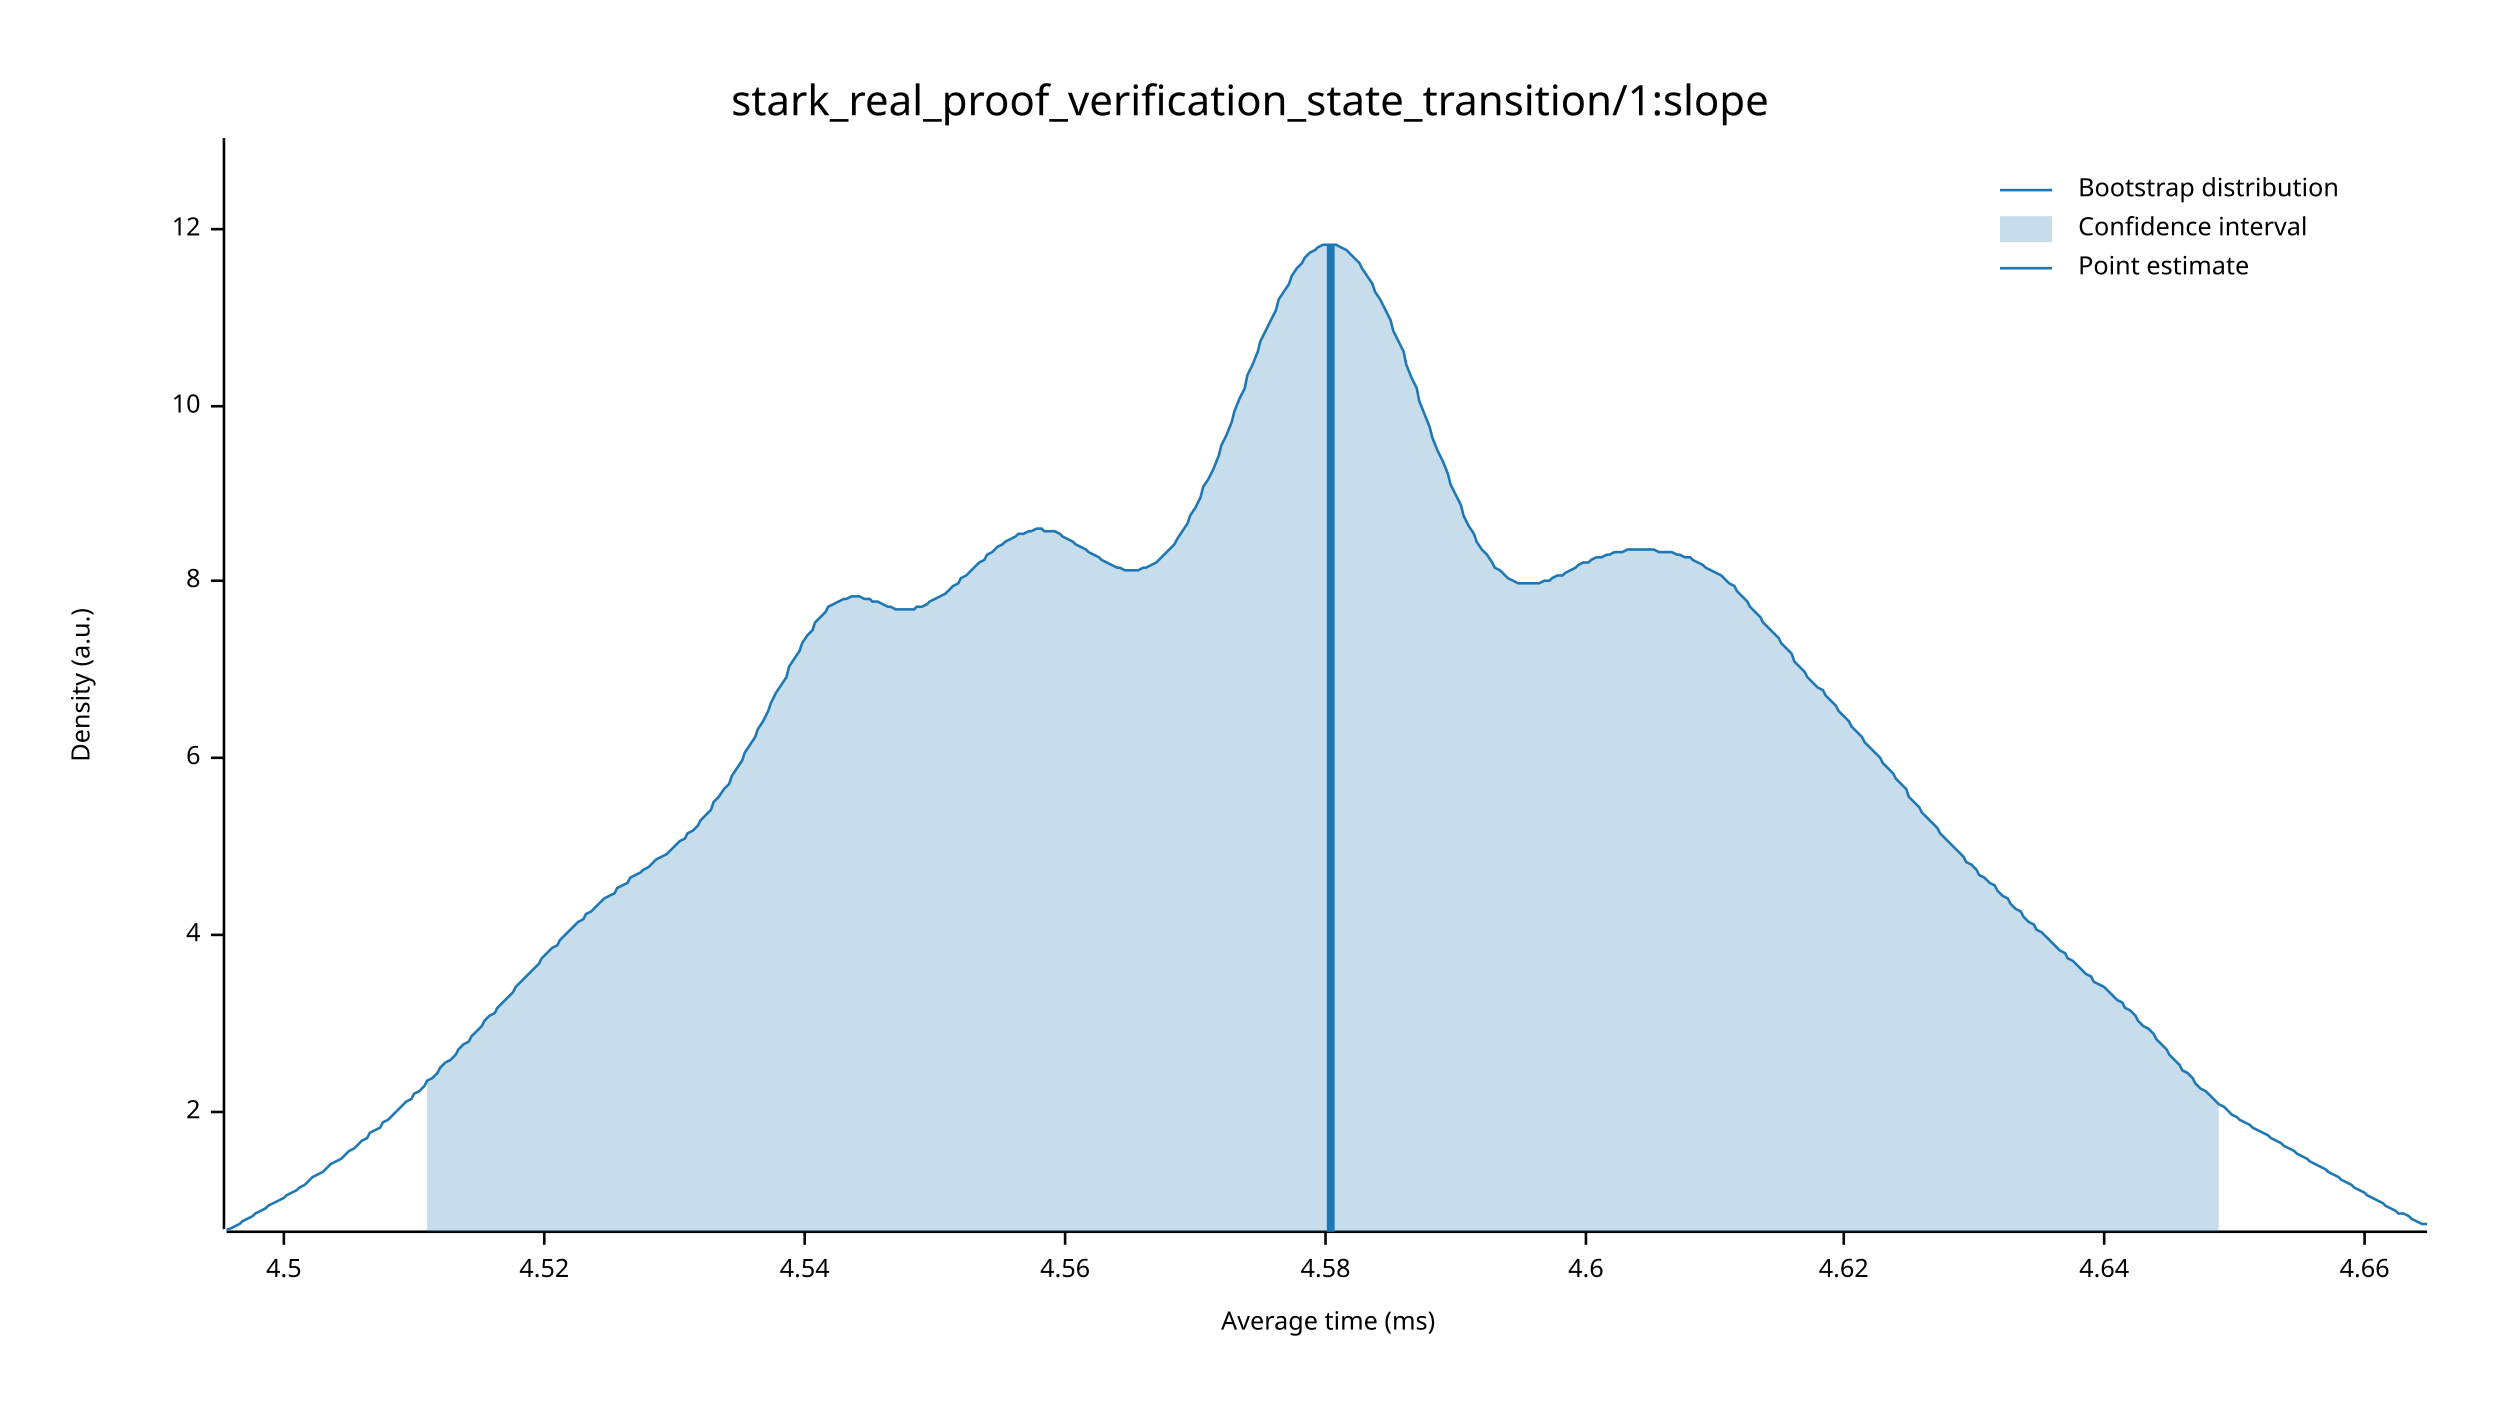
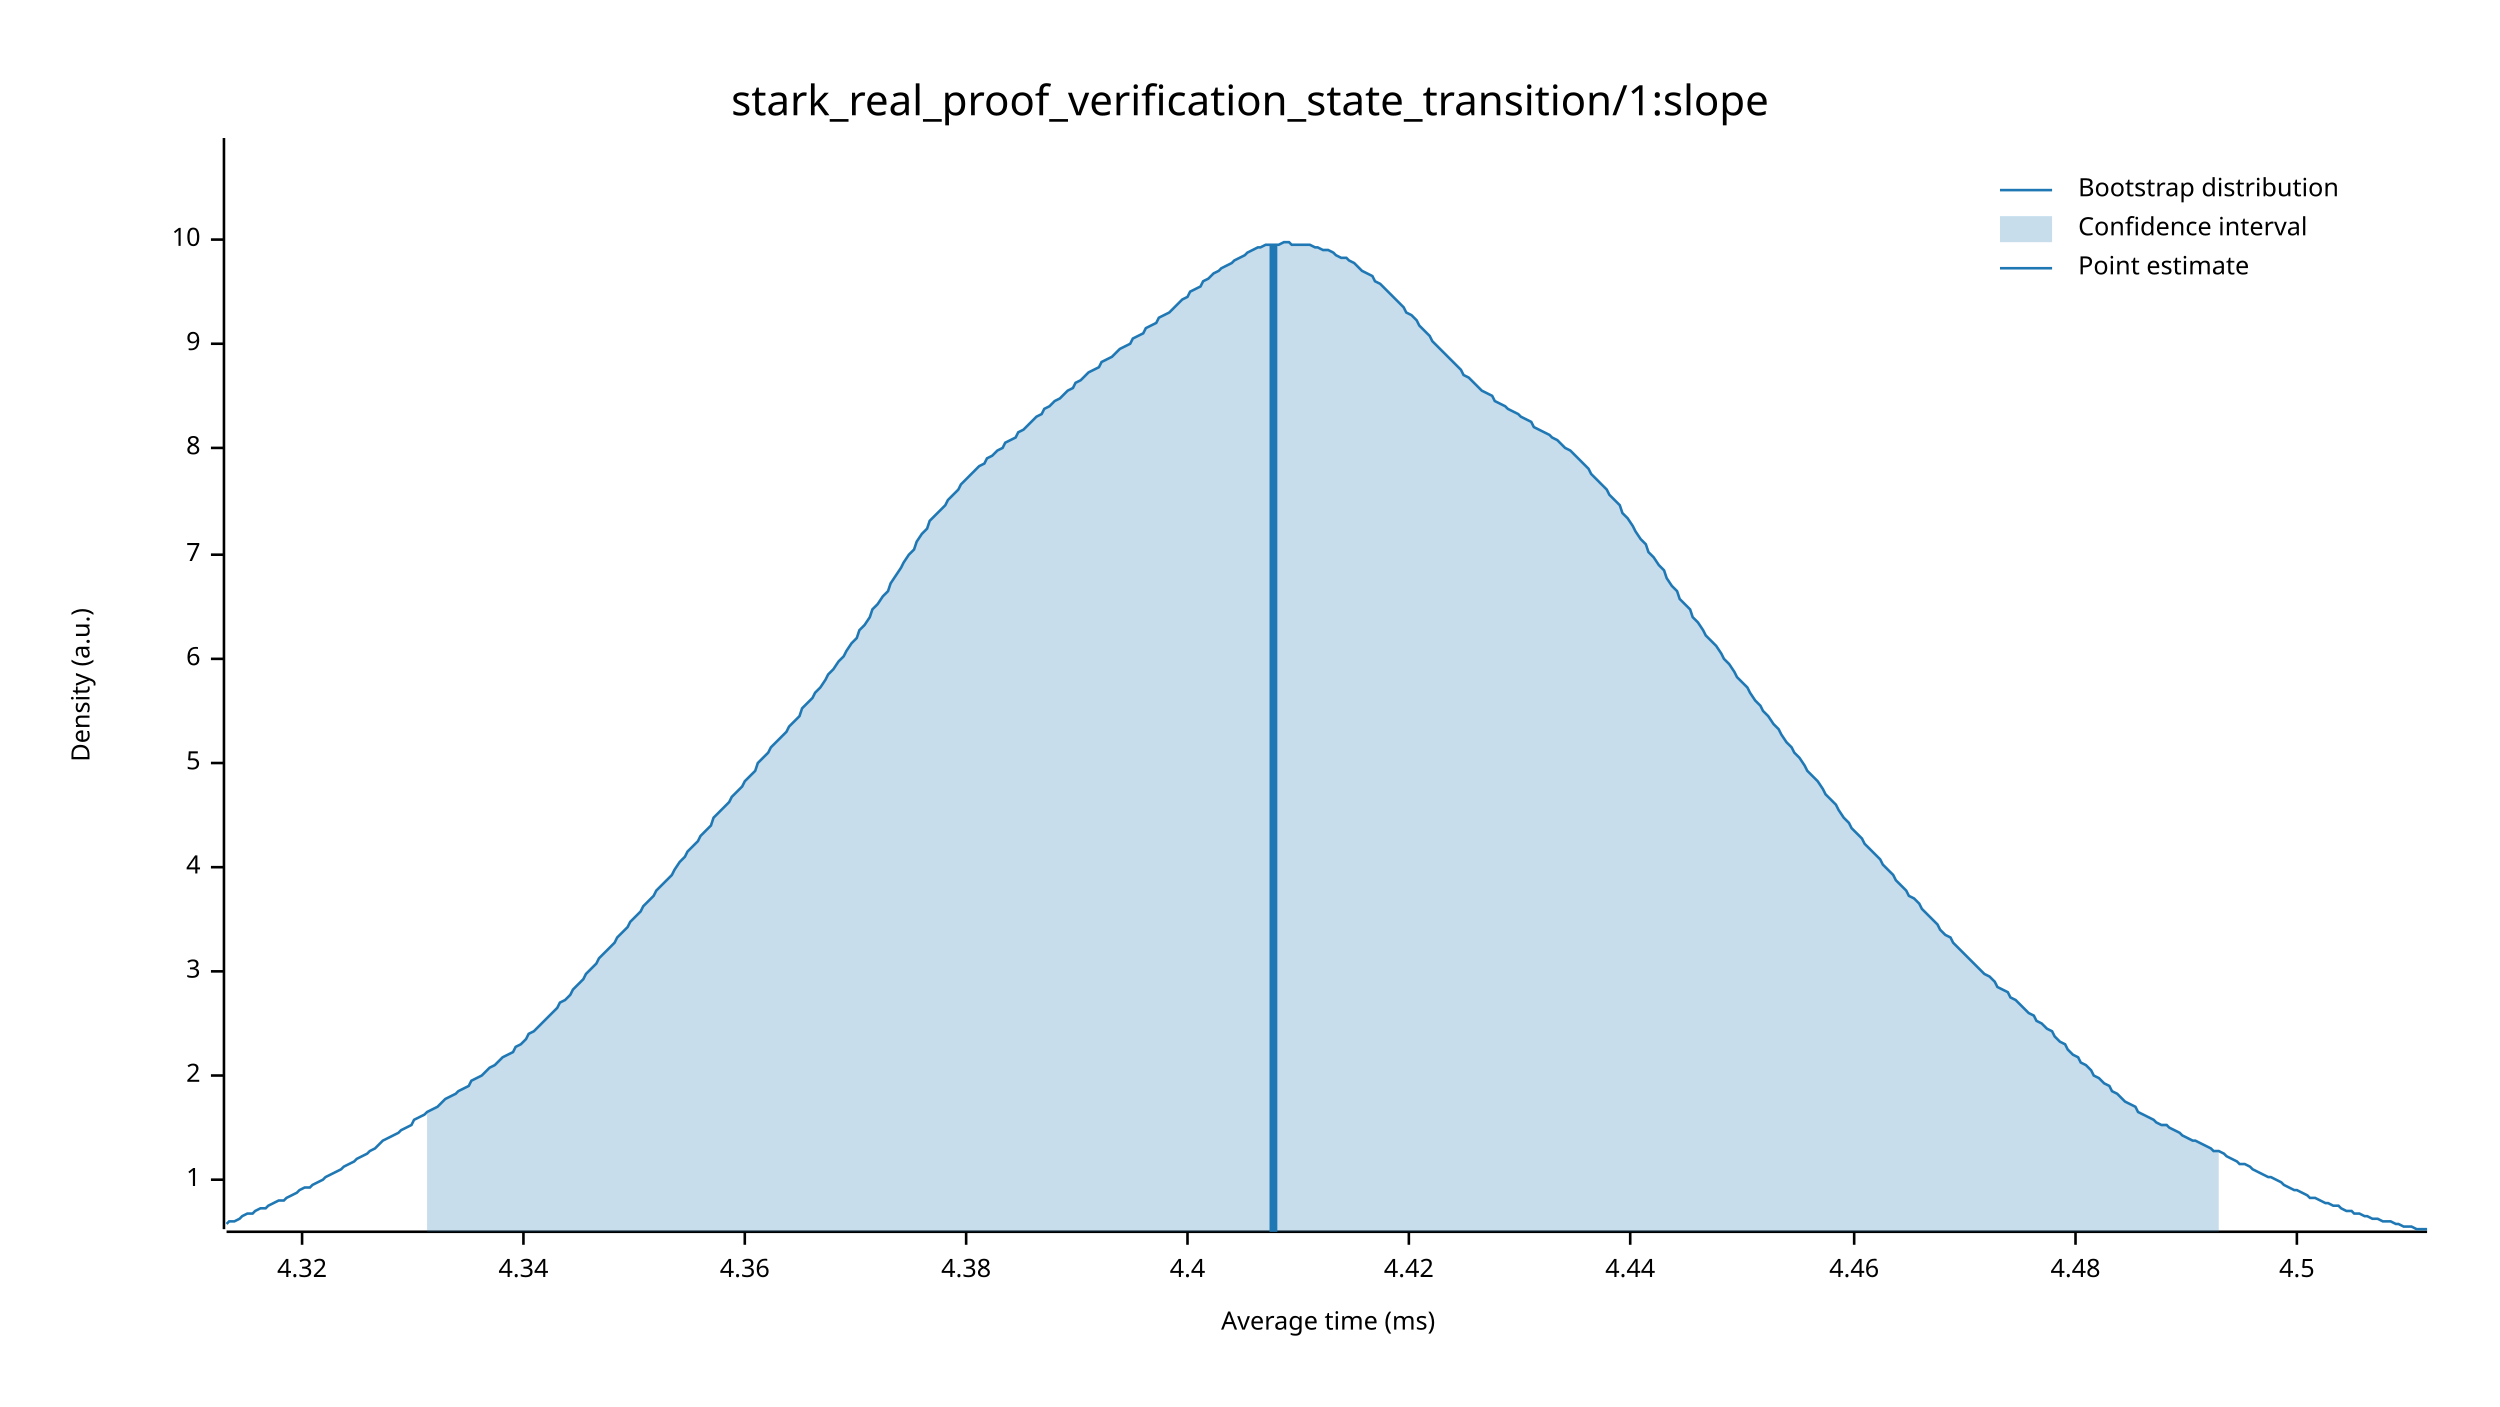
<svg xmlns="http://www.w3.org/2000/svg" width="960" height="540" viewBox="0 0 960 540">
  <text x="480" y="32" dy="0.76em" text-anchor="middle" font-family="sans-serif" font-size="16.129" opacity="1" fill="#000000">
stark_real_proof_verification_state_transition/1:slope
</text>
  <text x="27" y="263" dy="0.76em" text-anchor="middle" font-family="sans-serif" font-size="9.677" opacity="1" fill="#000000" transform="rotate(270, 27, 263)">
Density (a.u.)
</text>
  <text x="510" y="513" dy="-0.5ex" text-anchor="middle" font-family="sans-serif" font-size="9.677" opacity="1" fill="#000000">
Average time (ms)
</text>
  <polyline fill="none" opacity="1" stroke="#000000" stroke-width="1" points="86,53 86,472 " />
-   <text x="77" y="427" dy="0.5ex" text-anchor="end" font-family="sans-serif" font-size="9.677" opacity="1" fill="#000000">
+   <text x="77" y="453" dy="0.5ex" text-anchor="end" font-family="sans-serif" font-size="9.677" opacity="1" fill="#000000">
+ 1
+ </text>
+   <polyline fill="none" opacity="1" stroke="#000000" stroke-width="1" points="81,453 86,453 " />
+   <text x="77" y="413" dy="0.5ex" text-anchor="end" font-family="sans-serif" font-size="9.677" opacity="1" fill="#000000">
2
</text>
-   <polyline fill="none" opacity="1" stroke="#000000" stroke-width="1" points="81,427 86,427 " />
-   <text x="77" y="359" dy="0.5ex" text-anchor="end" font-family="sans-serif" font-size="9.677" opacity="1" fill="#000000">
+   <polyline fill="none" opacity="1" stroke="#000000" stroke-width="1" points="81,413 86,413 " />
+   <text x="77" y="373" dy="0.5ex" text-anchor="end" font-family="sans-serif" font-size="9.677" opacity="1" fill="#000000">
+ 3
+ </text>
+   <polyline fill="none" opacity="1" stroke="#000000" stroke-width="1" points="81,373 86,373 " />
+   <text x="77" y="333" dy="0.5ex" text-anchor="end" font-family="sans-serif" font-size="9.677" opacity="1" fill="#000000">
4
</text>
-   <polyline fill="none" opacity="1" stroke="#000000" stroke-width="1" points="81,359 86,359 " />
-   <text x="77" y="291" dy="0.5ex" text-anchor="end" font-family="sans-serif" font-size="9.677" opacity="1" fill="#000000">
+   <polyline fill="none" opacity="1" stroke="#000000" stroke-width="1" points="81,333 86,333 " />
+   <text x="77" y="293" dy="0.5ex" text-anchor="end" font-family="sans-serif" font-size="9.677" opacity="1" fill="#000000">
+ 5
+ </text>
+   <polyline fill="none" opacity="1" stroke="#000000" stroke-width="1" points="81,293 86,293 " />
+   <text x="77" y="253" dy="0.5ex" text-anchor="end" font-family="sans-serif" font-size="9.677" opacity="1" fill="#000000">
6
</text>
-   <polyline fill="none" opacity="1" stroke="#000000" stroke-width="1" points="81,291 86,291 " />
-   <text x="77" y="223" dy="0.5ex" text-anchor="end" font-family="sans-serif" font-size="9.677" opacity="1" fill="#000000">
+   <polyline fill="none" opacity="1" stroke="#000000" stroke-width="1" points="81,253 86,253 " />
+   <text x="77" y="213" dy="0.5ex" text-anchor="end" font-family="sans-serif" font-size="9.677" opacity="1" fill="#000000">
+ 7
+ </text>
+   <polyline fill="none" opacity="1" stroke="#000000" stroke-width="1" points="81,213 86,213 " />
+   <text x="77" y="172" dy="0.5ex" text-anchor="end" font-family="sans-serif" font-size="9.677" opacity="1" fill="#000000">
8
</text>
-   <polyline fill="none" opacity="1" stroke="#000000" stroke-width="1" points="81,223 86,223 " />
-   <text x="77" y="156" dy="0.5ex" text-anchor="end" font-family="sans-serif" font-size="9.677" opacity="1" fill="#000000">
+   <polyline fill="none" opacity="1" stroke="#000000" stroke-width="1" points="81,172 86,172 " />
+   <text x="77" y="132" dy="0.5ex" text-anchor="end" font-family="sans-serif" font-size="9.677" opacity="1" fill="#000000">
+ 9
+ </text>
+   <polyline fill="none" opacity="1" stroke="#000000" stroke-width="1" points="81,132 86,132 " />
+   <text x="77" y="92" dy="0.5ex" text-anchor="end" font-family="sans-serif" font-size="9.677" opacity="1" fill="#000000">
10
</text>
-   <polyline fill="none" opacity="1" stroke="#000000" stroke-width="1" points="81,156 86,156 " />
-   <text x="77" y="88" dy="0.5ex" text-anchor="end" font-family="sans-serif" font-size="9.677" opacity="1" fill="#000000">
- 12
+   <polyline fill="none" opacity="1" stroke="#000000" stroke-width="1" points="81,92 86,92 " />
+   <polyline fill="none" opacity="1" stroke="#000000" stroke-width="1" points="87,473 932,473 " />
+   <text x="116" y="483" dy="0.76em" text-anchor="middle" font-family="sans-serif" font-size="9.677" opacity="1" fill="#000000">
+ 4.32
</text>
-   <polyline fill="none" opacity="1" stroke="#000000" stroke-width="1" points="81,88 86,88 " />
-   <polyline fill="none" opacity="1" stroke="#000000" stroke-width="1" points="87,473 932,473 " />
-   <text x="109" y="483" dy="0.76em" text-anchor="middle" font-family="sans-serif" font-size="9.677" opacity="1" fill="#000000">
+   <polyline fill="none" opacity="1" stroke="#000000" stroke-width="1" points="116,473 116,478 " />
+   <text x="201" y="483" dy="0.76em" text-anchor="middle" font-family="sans-serif" font-size="9.677" opacity="1" fill="#000000">
+ 4.34
+ </text>
+   <polyline fill="none" opacity="1" stroke="#000000" stroke-width="1" points="201,473 201,478 " />
+   <text x="286" y="483" dy="0.76em" text-anchor="middle" font-family="sans-serif" font-size="9.677" opacity="1" fill="#000000">
+ 4.36
+ </text>
+   <polyline fill="none" opacity="1" stroke="#000000" stroke-width="1" points="286,473 286,478 " />
+   <text x="371" y="483" dy="0.76em" text-anchor="middle" font-family="sans-serif" font-size="9.677" opacity="1" fill="#000000">
+ 4.38
+ </text>
+   <polyline fill="none" opacity="1" stroke="#000000" stroke-width="1" points="371,473 371,478 " />
+   <text x="456" y="483" dy="0.76em" text-anchor="middle" font-family="sans-serif" font-size="9.677" opacity="1" fill="#000000">
+ 4.4
+ </text>
+   <polyline fill="none" opacity="1" stroke="#000000" stroke-width="1" points="456,473 456,478 " />
+   <text x="541" y="483" dy="0.76em" text-anchor="middle" font-family="sans-serif" font-size="9.677" opacity="1" fill="#000000">
+ 4.42
+ </text>
+   <polyline fill="none" opacity="1" stroke="#000000" stroke-width="1" points="541,473 541,478 " />
+   <text x="626" y="483" dy="0.76em" text-anchor="middle" font-family="sans-serif" font-size="9.677" opacity="1" fill="#000000">
+ 4.44
+ </text>
+   <polyline fill="none" opacity="1" stroke="#000000" stroke-width="1" points="626,473 626,478 " />
+   <text x="712" y="483" dy="0.76em" text-anchor="middle" font-family="sans-serif" font-size="9.677" opacity="1" fill="#000000">
+ 4.46
+ </text>
+   <polyline fill="none" opacity="1" stroke="#000000" stroke-width="1" points="712,473 712,478 " />
+   <text x="797" y="483" dy="0.76em" text-anchor="middle" font-family="sans-serif" font-size="9.677" opacity="1" fill="#000000">
+ 4.48
+ </text>
+   <polyline fill="none" opacity="1" stroke="#000000" stroke-width="1" points="797,473 797,478 " />
+   <text x="882" y="483" dy="0.76em" text-anchor="middle" font-family="sans-serif" font-size="9.677" opacity="1" fill="#000000">
4.5
</text>
-   <polyline fill="none" opacity="1" stroke="#000000" stroke-width="1" points="109,473 109,478 " />
-   <text x="209" y="483" dy="0.76em" text-anchor="middle" font-family="sans-serif" font-size="9.677" opacity="1" fill="#000000">
- 4.52
- </text>
-   <polyline fill="none" opacity="1" stroke="#000000" stroke-width="1" points="209,473 209,478 " />
-   <text x="309" y="483" dy="0.76em" text-anchor="middle" font-family="sans-serif" font-size="9.677" opacity="1" fill="#000000">
- 4.54
- </text>
-   <polyline fill="none" opacity="1" stroke="#000000" stroke-width="1" points="309,473 309,478 " />
-   <text x="409" y="483" dy="0.76em" text-anchor="middle" font-family="sans-serif" font-size="9.677" opacity="1" fill="#000000">
- 4.56
- </text>
-   <polyline fill="none" opacity="1" stroke="#000000" stroke-width="1" points="409,473 409,478 " />
-   <text x="509" y="483" dy="0.76em" text-anchor="middle" font-family="sans-serif" font-size="9.677" opacity="1" fill="#000000">
- 4.58
- </text>
-   <polyline fill="none" opacity="1" stroke="#000000" stroke-width="1" points="509,473 509,478 " />
-   <text x="609" y="483" dy="0.76em" text-anchor="middle" font-family="sans-serif" font-size="9.677" opacity="1" fill="#000000">
- 4.6
- </text>
-   <polyline fill="none" opacity="1" stroke="#000000" stroke-width="1" points="609,473 609,478 " />
-   <text x="708" y="483" dy="0.76em" text-anchor="middle" font-family="sans-serif" font-size="9.677" opacity="1" fill="#000000">
- 4.62
- </text>
-   <polyline fill="none" opacity="1" stroke="#000000" stroke-width="1" points="708,473 708,478 " />
-   <text x="808" y="483" dy="0.76em" text-anchor="middle" font-family="sans-serif" font-size="9.677" opacity="1" fill="#000000">
- 4.64
- </text>
-   <polyline fill="none" opacity="1" stroke="#000000" stroke-width="1" points="808,473 808,478 " />
-   <text x="908" y="483" dy="0.76em" text-anchor="middle" font-family="sans-serif" font-size="9.677" opacity="1" fill="#000000">
- 4.66
- </text>
-   <polyline fill="none" opacity="1" stroke="#000000" stroke-width="1" points="908,473 908,478 " />
-   <polyline fill="none" opacity="1" stroke="#1F78B4" stroke-width="1" points="87,472 88,472 90,471 92,470 93,469 95,468 97,467 98,466 100,465 102,464 103,463 105,462 107,461 109,460 110,459 112,458 114,457 115,456 117,455 119,453 120,452 122,451 124,450 125,449 127,447 129,446 131,445 132,444 134,442 136,441 137,440 139,438 141,437 142,435 144,434 146,433 147,431 149,430 151,428 153,426 154,425 156,423 158,422 159,420 161,419 163,417 164,415 166,414 168,412 169,410 171,408 173,407 175,405 176,403 178,401 180,400 181,398 183,396 185,394 186,392 188,390 190,389 191,387 193,385 195,383 197,381 198,379 200,377 202,375 203,374 205,372 207,370 208,368 210,366 212,364 214,363 215,361 217,359 219,357 220,356 222,354 224,353 225,351 227,350 229,348 230,347 232,345 234,344 236,343 237,341 239,340 241,339 242,337 244,336 246,335 247,334 249,333 251,331 252,330 254,329 256,328 258,326 259,325 261,323 263,322 264,320 266,319 268,317 269,315 271,313 273,311 274,308 276,306 278,303 280,301 281,298 283,295 285,292 286,289 288,286 290,283 291,280 293,277 295,273 296,270 298,266 300,263 302,260 303,256 305,253 307,250 308,247 310,244 312,242 313,239 315,237 317,235 318,233 320,232 322,231 324,230 325,230 327,229 329,229 330,229 332,230 334,230 335,231 337,231 339,232 341,233 342,233 344,234 346,234 347,234 349,234 351,234 352,233 354,233 356,232 357,231 359,230 361,229 363,228 364,227 366,225 368,224 369,222 371,221 373,219 374,218 376,216 378,215 379,213 381,212 383,210 385,209 386,208 388,207 390,206 391,205 393,205 395,204 396,204 398,203 400,203 401,204 403,204 405,204 407,205 408,206 410,207 412,208 413,209 415,210 417,211 418,212 420,213 422,214 423,215 425,216 427,217 429,218 430,218 432,219 434,219 435,219 437,219 439,218 440,218 442,217 444,216 445,215 447,213 449,211 451,209 452,207 454,204 456,201 457,198 459,195 461,191 462,187 464,184 466,180 468,175 469,171 471,167 473,162 474,158 476,153 478,149 479,144 481,140 483,135 484,131 486,127 488,123 490,119 491,115 493,112 495,109 496,106 498,103 500,101 501,99 503,97 505,96 506,95 508,94 510,94 512,94 513,94 515,95 517,96 518,97 520,99 522,101 523,103 525,106 527,109 528,112 530,115 532,119 534,123 535,127 537,131 539,135 540,140 542,145 544,149 545,154 547,159 549,164 550,168 552,173 554,177 556,182 557,186 559,190 561,194 562,198 564,202 566,205 567,208 569,211 571,213 573,216 574,218 576,219 578,221 579,222 581,223 583,224 584,224 586,224 588,224 589,224 591,224 593,223 595,223 596,222 598,221 600,221 601,220 603,219 605,218 606,217 608,216 610,216 611,215 613,214 615,214 617,213 618,213 620,212 622,212 623,212 625,211 627,211 628,211 630,211 632,211 633,211 635,211 637,212 639,212 640,212 642,212 644,213 645,213 647,214 649,214 650,215 652,216 654,217 655,218 657,219 659,220 661,221 662,222 664,224 666,225 667,227 669,229 671,231 672,233 674,235 676,237 677,239 679,241 681,243 683,245 684,247 686,249 688,251 689,254 691,256 693,258 694,260 696,262 698,264 700,265 701,267 703,269 705,271 706,273 708,275 710,277 711,279 713,281 715,283 716,285 718,287 720,289 722,291 723,293 725,295 727,297 728,299 730,301 732,303 733,306 735,308 737,310 738,312 740,314 742,316 744,318 745,320 747,322 749,324 750,325 752,327 754,329 755,331 757,332 759,334 760,336 762,337 764,339 766,340 767,342 769,344 771,345 772,347 774,349 776,350 777,352 779,354 781,355 782,357 784,358 786,360 788,362 789,363 791,365 793,366 794,368 796,369 798,371 799,372 801,374 803,375 804,377 806,378 808,379 810,381 811,382 813,384 815,385 816,387 818,388 820,390 821,392 823,394 825,395 827,397 828,399 830,401 832,403 833,405 835,407 837,409 838,411 840,412 842,414 843,416 845,418 847,419 849,421 850,422 852,424 854,425 855,426 857,428 859,429 860,430 862,431 864,432 865,433 867,434 869,435 871,436 872,437 874,438 876,439 877,440 879,441 881,442 882,443 884,444 886,445 887,446 889,447 891,448 893,449 894,450 896,451 898,452 899,453 901,454 903,455 904,456 906,457 908,458 909,459 911,460 913,461 915,462 916,463 918,464 920,465 921,466 923,466 925,467 926,468 928,469 930,470 932,470 " />
-   <polygon opacity="0.25" fill="#1F78B4" points="164,415 166,414 168,412 169,410 171,408 173,407 175,405 176,403 178,401 180,400 181,398 183,396 185,394 186,392 188,390 190,389 191,387 193,385 195,383 197,381 198,379 200,377 202,375 203,374 205,372 207,370 208,368 210,366 212,364 214,363 215,361 217,359 219,357 220,356 222,354 224,353 225,351 227,350 229,348 230,347 232,345 234,344 236,343 237,341 239,340 241,339 242,337 244,336 246,335 247,334 249,333 251,331 252,330 254,329 256,328 258,326 259,325 261,323 263,322 264,320 266,319 268,317 269,315 271,313 273,311 274,308 276,306 278,303 280,301 281,298 283,295 285,292 286,289 288,286 290,283 291,280 293,277 295,273 296,270 298,266 300,263 302,260 303,256 305,253 307,250 308,247 310,244 312,242 313,239 315,237 317,235 318,233 320,232 322,231 324,230 325,230 327,229 329,229 330,229 332,230 334,230 335,231 337,231 339,232 341,233 342,233 344,234 346,234 347,234 349,234 351,234 352,233 354,233 356,232 357,231 359,230 361,229 363,228 364,227 366,225 368,224 369,222 371,221 373,219 374,218 376,216 378,215 379,213 381,212 383,210 385,209 386,208 388,207 390,206 391,205 393,205 395,204 396,204 398,203 400,203 401,204 403,204 405,204 407,205 408,206 410,207 412,208 413,209 415,210 417,211 418,212 420,213 422,214 423,215 425,216 427,217 429,218 430,218 432,219 434,219 435,219 437,219 439,218 440,218 442,217 444,216 445,215 447,213 449,211 451,209 452,207 454,204 456,201 457,198 459,195 461,191 462,187 464,184 466,180 468,175 469,171 471,167 473,162 474,158 476,153 478,149 479,144 481,140 483,135 484,131 486,127 488,123 490,119 491,115 493,112 495,109 496,106 498,103 500,101 501,99 503,97 505,96 506,95 508,94 510,94 512,94 513,94 515,95 517,96 518,97 520,99 522,101 523,103 525,106 527,109 528,112 530,115 532,119 534,123 535,127 537,131 539,135 540,140 542,145 544,149 545,154 547,159 549,164 550,168 552,173 554,177 556,182 557,186 559,190 561,194 562,198 564,202 566,205 567,208 569,211 571,213 573,216 574,218 576,219 578,221 579,222 581,223 583,224 584,224 586,224 588,224 589,224 591,224 593,223 595,223 596,222 598,221 600,221 601,220 603,219 605,218 606,217 608,216 610,216 611,215 613,214 615,214 617,213 618,213 620,212 622,212 623,212 625,211 627,211 628,211 630,211 632,211 633,211 635,211 637,212 639,212 640,212 642,212 644,213 645,213 647,214 649,214 650,215 652,216 654,217 655,218 657,219 659,220 661,221 662,222 664,224 666,225 667,227 669,229 671,231 672,233 674,235 676,237 677,239 679,241 681,243 683,245 684,247 686,249 688,251 689,254 691,256 693,258 694,260 696,262 698,264 700,265 701,267 703,269 705,271 706,273 708,275 710,277 711,279 713,281 715,283 716,285 718,287 720,289 722,291 723,293 725,295 727,297 728,299 730,301 732,303 733,306 735,308 737,310 738,312 740,314 742,316 744,318 745,320 747,322 749,324 750,325 752,327 754,329 755,331 757,332 759,334 760,336 762,337 764,339 766,340 767,342 769,344 771,345 772,347 774,349 776,350 777,352 779,354 781,355 782,357 784,358 786,360 788,362 789,363 791,365 793,366 794,368 796,369 798,371 799,372 801,374 803,375 804,377 806,378 808,379 810,381 811,382 813,384 815,385 816,387 818,388 820,390 821,392 823,394 825,395 827,397 828,399 830,401 832,403 833,405 835,407 837,409 838,411 840,412 842,414 843,416 845,418 847,419 849,421 850,422 852,424 852,473 164,473 " />
-   <polyline fill="none" opacity="1" stroke="#1F78B4" stroke-width="3" points="511,473 511,94 " />
+   <polyline fill="none" opacity="1" stroke="#000000" stroke-width="1" points="882,473 882,478 " />
+   <polyline fill="none" opacity="1" stroke="#1F78B4" stroke-width="1" points="87,470 88,469 90,469 92,468 93,467 95,466 97,466 98,465 100,464 102,464 103,463 105,462 107,461 109,461 110,460 112,459 114,458 115,457 117,456 119,456 120,455 122,454 124,453 125,452 127,451 129,450 131,449 132,448 134,447 136,446 137,445 139,444 141,443 142,442 144,441 146,439 147,438 149,437 151,436 153,435 154,434 156,433 158,432 159,430 161,429 163,428 164,427 166,426 168,425 169,424 171,422 173,421 175,420 176,419 178,418 180,417 181,415 183,414 185,413 186,412 188,410 190,409 191,408 193,406 195,405 197,404 198,402 200,401 202,399 203,397 205,396 207,394 208,393 210,391 212,389 214,387 215,385 217,384 219,382 220,380 222,378 224,376 225,374 227,372 229,370 230,368 232,366 234,364 236,362 237,360 239,358 241,356 242,354 244,352 246,350 247,348 249,346 251,344 252,342 254,340 256,338 258,336 259,334 261,331 263,329 264,327 266,325 268,323 269,321 271,319 273,317 274,314 276,312 278,310 280,308 281,306 283,304 285,302 286,300 288,298 290,296 291,293 293,291 295,289 296,287 298,285 300,283 302,281 303,279 305,277 307,275 308,272 310,270 312,268 313,266 315,264 317,261 318,259 320,257 322,254 324,252 325,250 327,247 329,245 330,242 332,240 334,237 335,234 337,232 339,229 341,227 342,224 344,221 346,218 347,216 349,213 351,211 352,208 354,205 356,203 357,200 359,198 361,196 363,194 364,192 366,190 368,188 369,186 371,184 373,182 374,181 376,179 378,178 379,176 381,175 383,173 385,172 386,170 388,169 390,168 391,166 393,165 395,163 396,162 398,160 400,159 401,157 403,156 405,154 407,153 408,152 410,150 412,149 413,147 415,146 417,144 418,143 420,142 422,141 423,139 425,138 427,137 429,135 430,134 432,133 434,132 435,130 437,129 439,128 440,126 442,125 444,124 445,122 447,121 449,120 451,118 452,117 454,115 456,114 457,112 459,111 461,110 462,108 464,107 466,105 468,104 469,103 471,102 473,101 474,100 476,99 478,98 479,97 481,96 483,95 484,95 486,94 488,94 490,94 491,94 493,93 495,93 496,94 498,94 500,94 501,94 503,94 505,95 506,95 508,96 510,96 512,97 513,98 515,99 517,99 518,100 520,101 522,103 523,104 525,105 527,106 528,108 530,109 532,111 534,113 535,114 537,116 539,118 540,120 542,121 544,123 545,125 547,127 549,129 550,131 552,133 554,135 556,137 557,138 559,140 561,142 562,144 564,145 566,147 567,148 569,150 571,151 573,152 574,154 576,155 578,156 579,157 581,158 583,159 584,160 586,161 588,162 589,164 591,165 593,166 595,167 596,168 598,169 600,171 601,172 603,173 605,175 606,176 608,178 610,180 611,182 613,184 615,186 617,188 618,190 620,192 622,194 623,197 625,199 627,202 628,204 630,207 632,209 633,212 635,214 637,217 639,219 640,222 642,225 644,227 645,230 647,232 649,234 650,237 652,239 654,242 655,244 657,246 659,248 661,251 662,253 664,255 666,258 667,260 669,262 671,264 672,266 674,269 676,271 677,273 679,275 681,278 683,280 684,282 686,285 688,287 689,289 691,291 693,294 694,296 696,298 698,300 700,303 701,305 703,307 705,309 706,311 708,314 710,316 711,318 713,320 715,322 716,324 718,326 720,328 722,330 723,332 725,334 727,336 728,338 730,340 732,342 733,344 735,345 737,347 738,349 740,351 742,353 744,355 745,357 747,359 749,360 750,362 752,364 754,366 755,367 757,369 759,371 760,372 762,374 764,375 766,377 767,379 769,380 771,381 772,383 774,384 776,386 777,387 779,389 781,390 782,392 784,393 786,395 788,396 789,398 791,400 793,401 794,403 796,405 798,406 799,408 801,409 803,411 804,413 806,414 808,416 810,417 811,419 813,420 815,422 816,423 818,424 820,425 821,427 823,428 825,429 827,430 828,431 830,432 832,432 833,433 835,434 837,435 838,436 840,437 842,438 843,438 845,439 847,440 849,441 850,442 852,442 854,443 855,444 857,445 859,446 860,447 862,447 864,448 865,449 867,450 869,451 871,452 872,452 874,453 876,454 877,455 879,456 881,457 882,457 884,458 886,459 887,460 889,460 891,461 893,462 894,462 896,463 898,463 899,464 901,465 903,465 904,466 906,466 908,467 909,467 911,468 913,468 915,469 916,469 918,469 920,470 921,470 923,471 925,471 926,471 928,472 930,472 932,472 " />
+   <polygon opacity="0.25" fill="#1F78B4" points="164,427 166,426 168,425 169,424 171,422 173,421 175,420 176,419 178,418 180,417 181,415 183,414 185,413 186,412 188,410 190,409 191,408 193,406 195,405 197,404 198,402 200,401 202,399 203,397 205,396 207,394 208,393 210,391 212,389 214,387 215,385 217,384 219,382 220,380 222,378 224,376 225,374 227,372 229,370 230,368 232,366 234,364 236,362 237,360 239,358 241,356 242,354 244,352 246,350 247,348 249,346 251,344 252,342 254,340 256,338 258,336 259,334 261,331 263,329 264,327 266,325 268,323 269,321 271,319 273,317 274,314 276,312 278,310 280,308 281,306 283,304 285,302 286,300 288,298 290,296 291,293 293,291 295,289 296,287 298,285 300,283 302,281 303,279 305,277 307,275 308,272 310,270 312,268 313,266 315,264 317,261 318,259 320,257 322,254 324,252 325,250 327,247 329,245 330,242 332,240 334,237 335,234 337,232 339,229 341,227 342,224 344,221 346,218 347,216 349,213 351,211 352,208 354,205 356,203 357,200 359,198 361,196 363,194 364,192 366,190 368,188 369,186 371,184 373,182 374,181 376,179 378,178 379,176 381,175 383,173 385,172 386,170 388,169 390,168 391,166 393,165 395,163 396,162 398,160 400,159 401,157 403,156 405,154 407,153 408,152 410,150 412,149 413,147 415,146 417,144 418,143 420,142 422,141 423,139 425,138 427,137 429,135 430,134 432,133 434,132 435,130 437,129 439,128 440,126 442,125 444,124 445,122 447,121 449,120 451,118 452,117 454,115 456,114 457,112 459,111 461,110 462,108 464,107 466,105 468,104 469,103 471,102 473,101 474,100 476,99 478,98 479,97 481,96 483,95 484,95 486,94 488,94 490,94 491,94 493,93 495,93 496,94 498,94 500,94 501,94 503,94 505,95 506,95 508,96 510,96 512,97 513,98 515,99 517,99 518,100 520,101 522,103 523,104 525,105 527,106 528,108 530,109 532,111 534,113 535,114 537,116 539,118 540,120 542,121 544,123 545,125 547,127 549,129 550,131 552,133 554,135 556,137 557,138 559,140 561,142 562,144 564,145 566,147 567,148 569,150 571,151 573,152 574,154 576,155 578,156 579,157 581,158 583,159 584,160 586,161 588,162 589,164 591,165 593,166 595,167 596,168 598,169 600,171 601,172 603,173 605,175 606,176 608,178 610,180 611,182 613,184 615,186 617,188 618,190 620,192 622,194 623,197 625,199 627,202 628,204 630,207 632,209 633,212 635,214 637,217 639,219 640,222 642,225 644,227 645,230 647,232 649,234 650,237 652,239 654,242 655,244 657,246 659,248 661,251 662,253 664,255 666,258 667,260 669,262 671,264 672,266 674,269 676,271 677,273 679,275 681,278 683,280 684,282 686,285 688,287 689,289 691,291 693,294 694,296 696,298 698,300 700,303 701,305 703,307 705,309 706,311 708,314 710,316 711,318 713,320 715,322 716,324 718,326 720,328 722,330 723,332 725,334 727,336 728,338 730,340 732,342 733,344 735,345 737,347 738,349 740,351 742,353 744,355 745,357 747,359 749,360 750,362 752,364 754,366 755,367 757,369 759,371 760,372 762,374 764,375 766,377 767,379 769,380 771,381 772,383 774,384 776,386 777,387 779,389 781,390 782,392 784,393 786,395 788,396 789,398 791,400 793,401 794,403 796,405 798,406 799,408 801,409 803,411 804,413 806,414 808,416 810,417 811,419 813,420 815,422 816,423 818,424 820,425 821,427 823,428 825,429 827,430 828,431 830,432 832,432 833,433 835,434 837,435 838,436 840,437 842,438 843,438 845,439 847,440 849,441 850,442 852,442 852,473 164,473 " />
+   <polyline fill="none" opacity="1" stroke="#1F78B4" stroke-width="3" points="489,473 489,94 " />
  <text x="798" y="68" dy="0.76em" text-anchor="start" font-family="sans-serif" font-size="9.677" opacity="1" fill="#000000">
Bootstrap distribution
</text>
  <text x="798" y="83" dy="0.76em" text-anchor="start" font-family="sans-serif" font-size="9.677" opacity="1" fill="#000000">
Confidence interval
</text>
  <text x="798" y="98" dy="0.76em" text-anchor="start" font-family="sans-serif" font-size="9.677" opacity="1" fill="#000000">
Point estimate
</text>
  <polyline fill="none" opacity="1" stroke="#1F78B4" stroke-width="1" points="768,73 788,73 " />
  <rect x="768" y="83" width="20" height="10" opacity="0.25" fill="#1F78B4" stroke="none" />
  <polyline fill="none" opacity="1" stroke="#1F78B4" stroke-width="1" points="768,103 788,103 " />
</svg>
